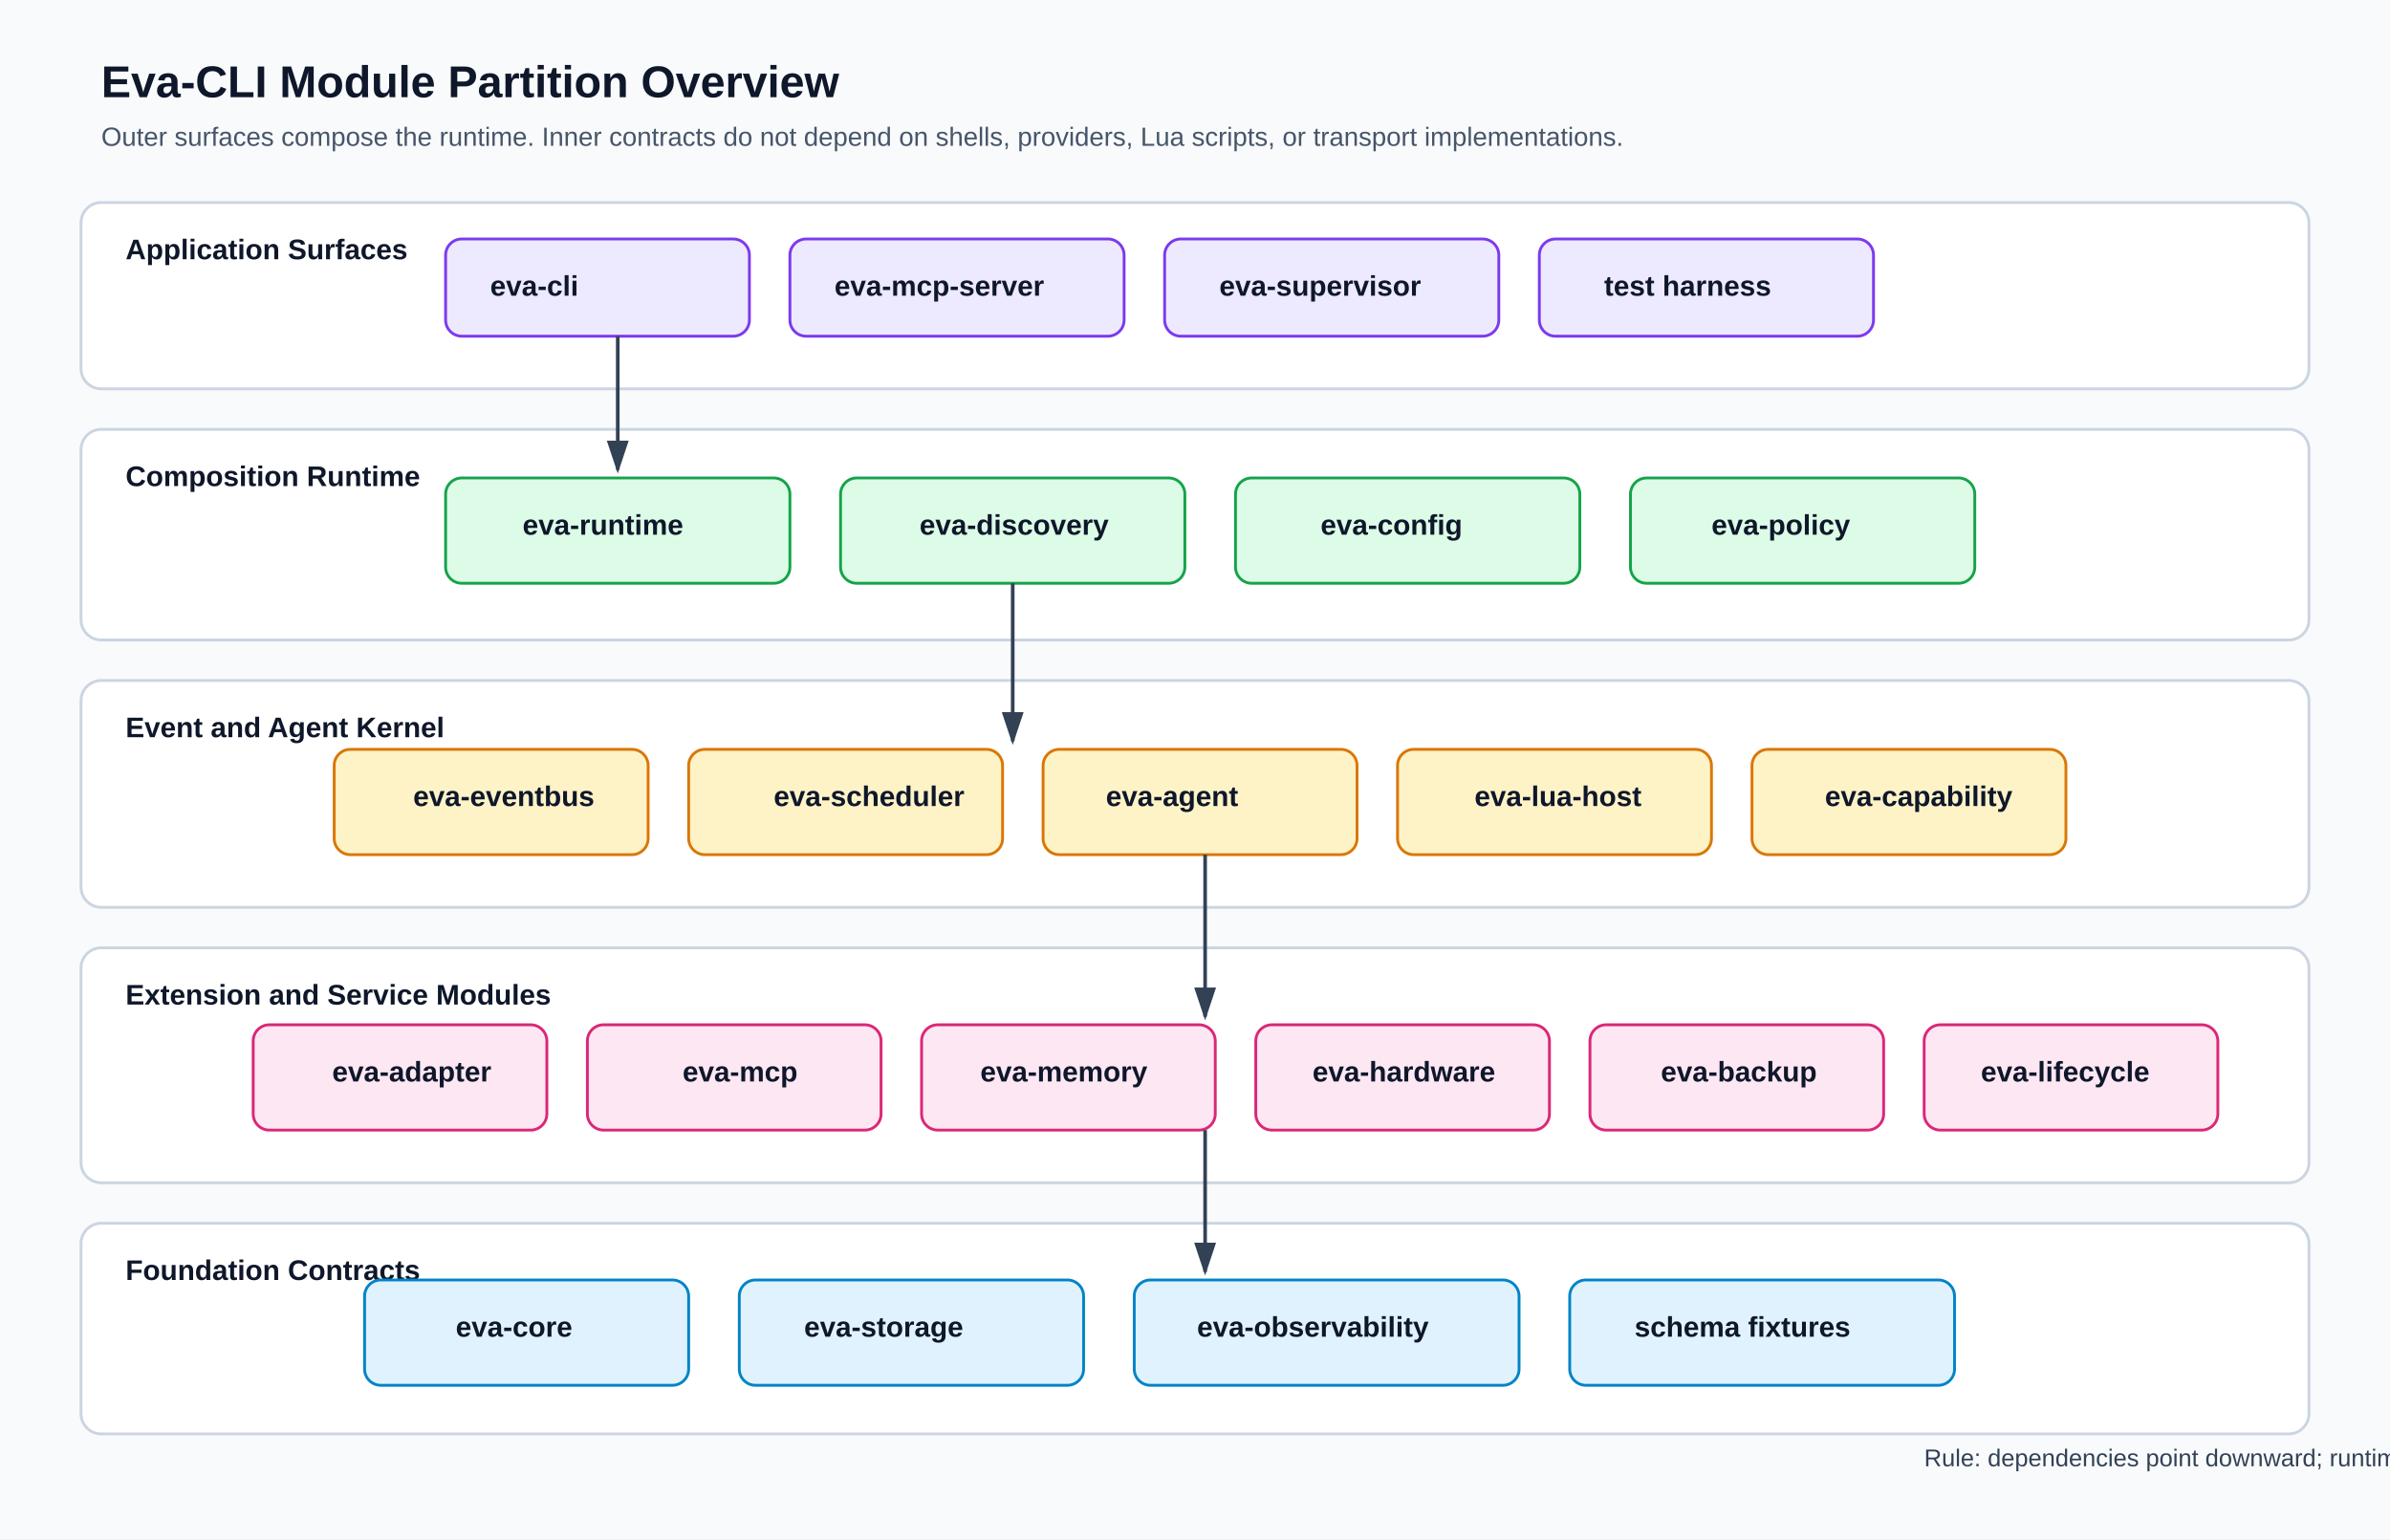
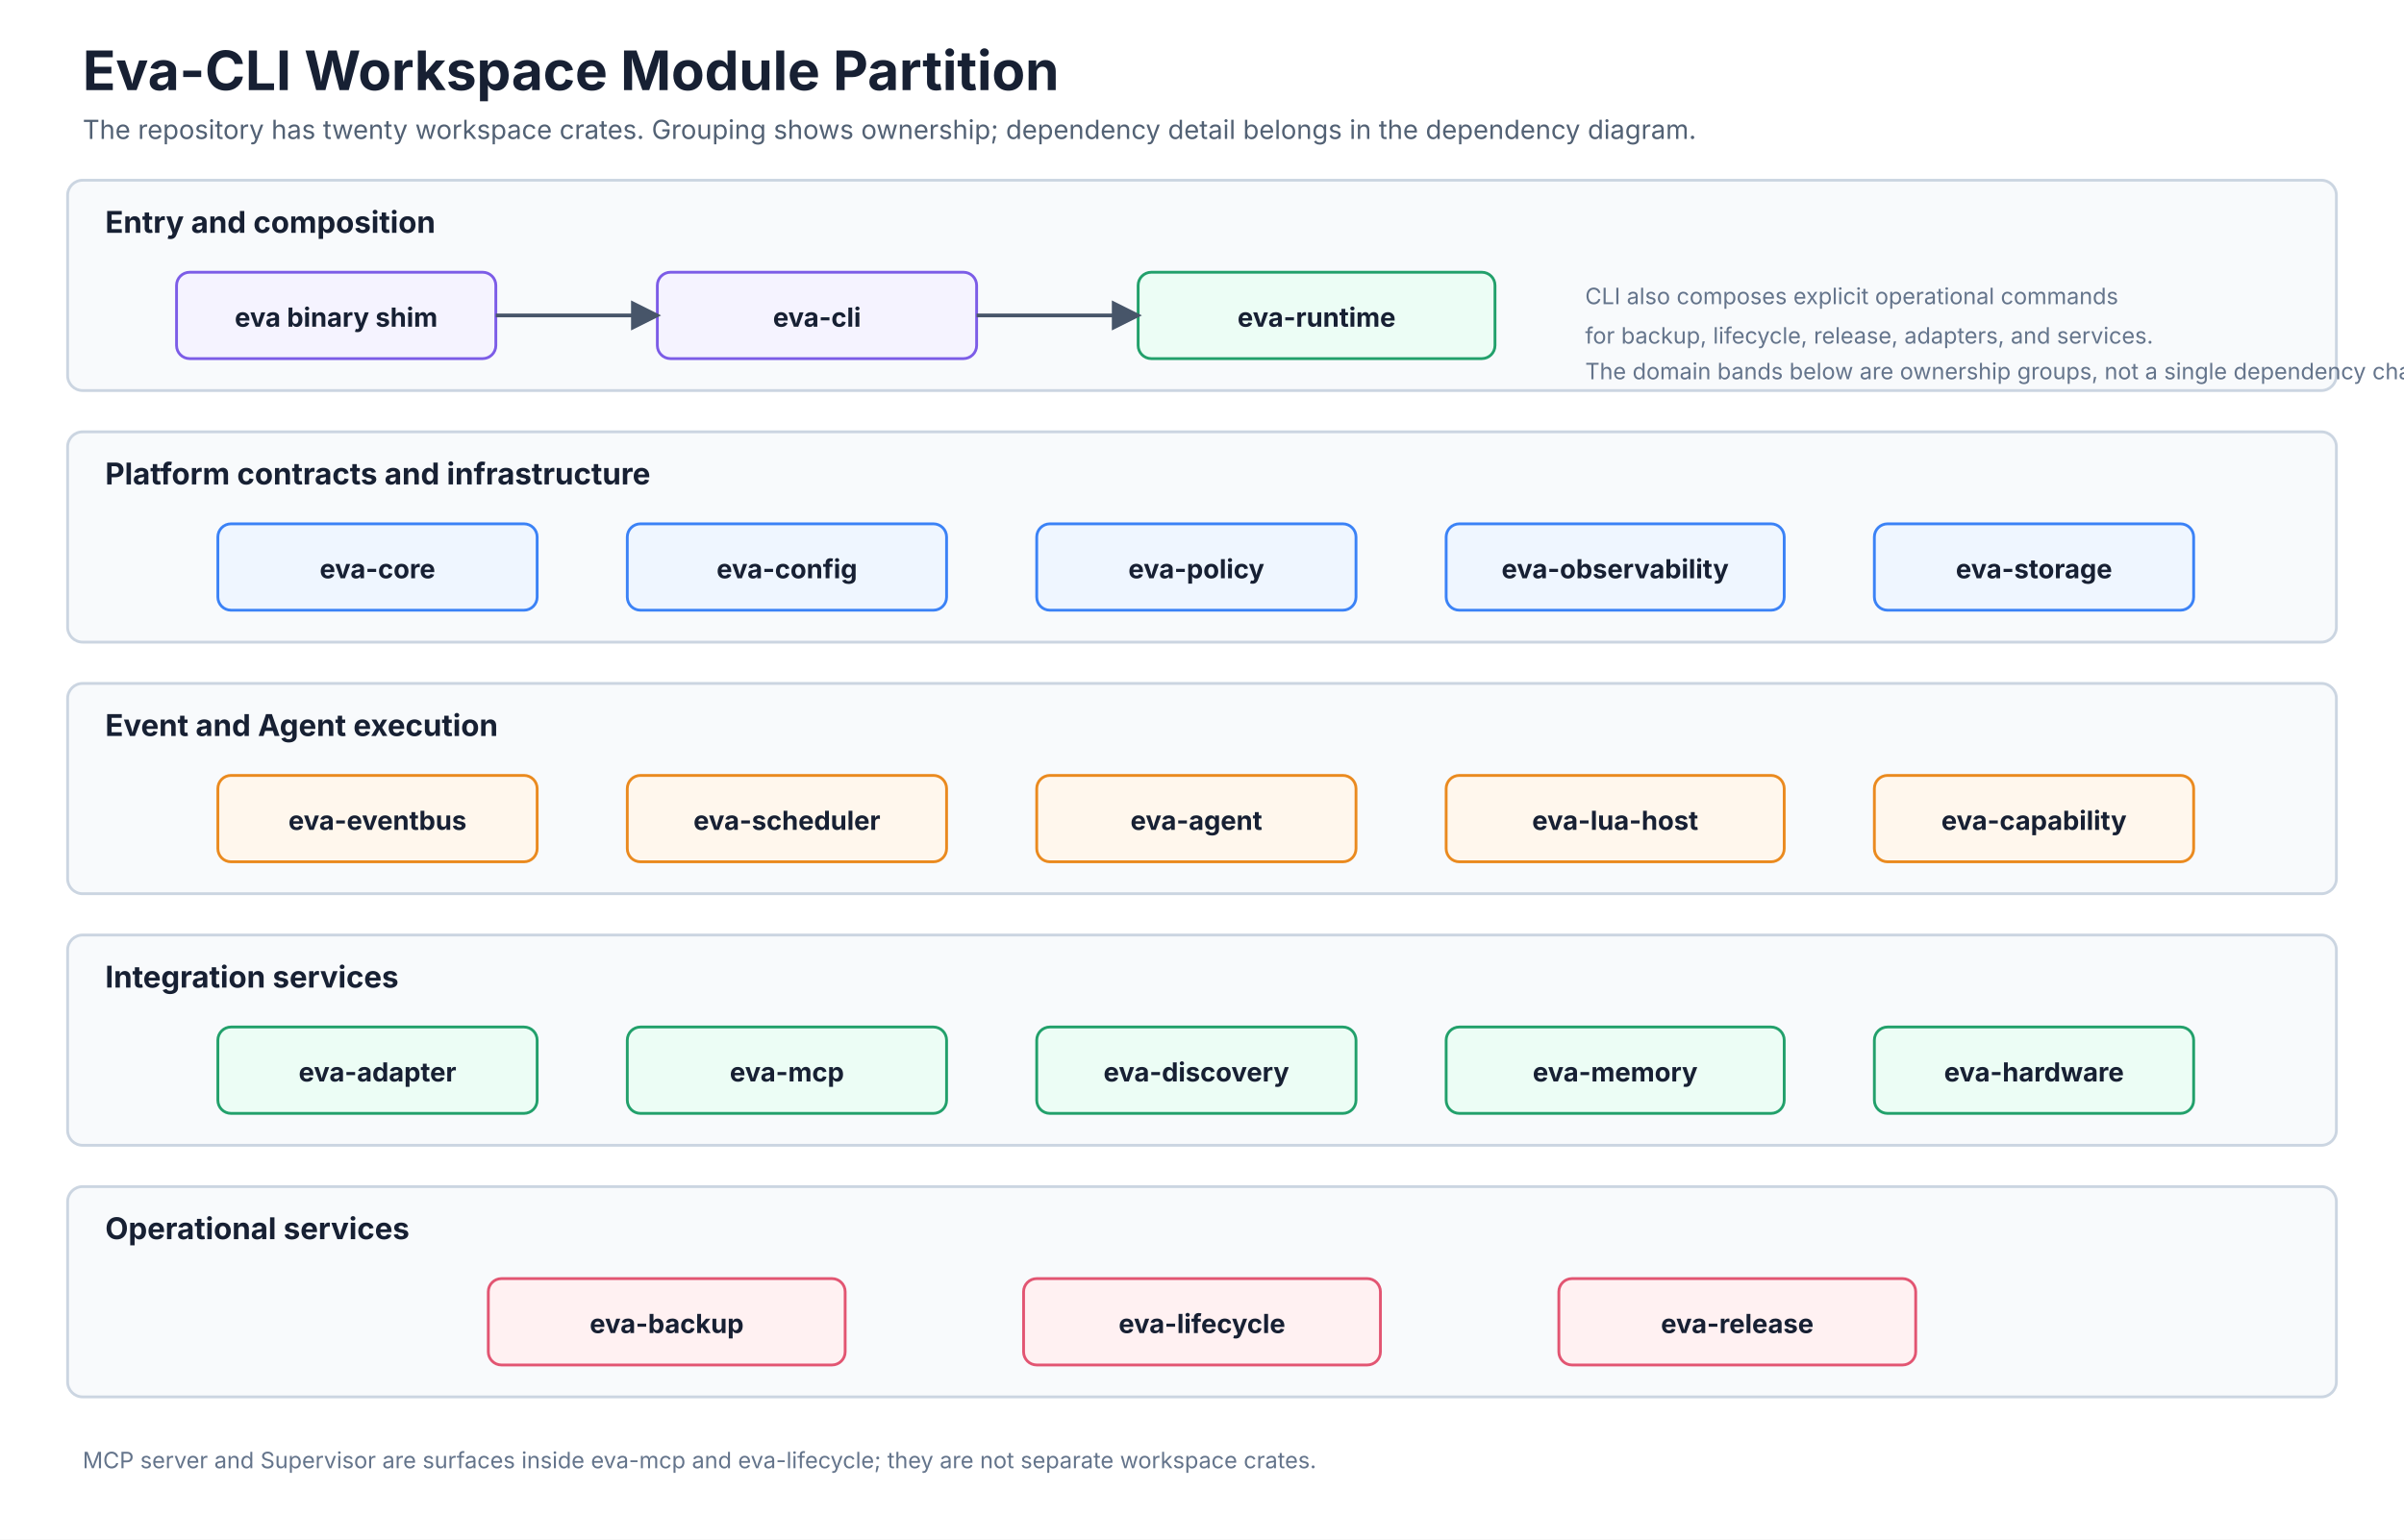
- <svg xmlns="http://www.w3.org/2000/svg" width="1180" height="760" viewBox="0 0 1180 760" role="img" aria-labelledby="title desc">
+ <svg xmlns="http://www.w3.org/2000/svg" width="1280" height="820" viewBox="0 0 1280 820" role="img" aria-labelledby="title desc">
  <defs>
+     <marker id="arrow" markerWidth="8" markerHeight="8" refX="7" refY="4" orient="auto">
+       <path d="M0 0L8 4L0 8Z" fill="#475569" />
+     </marker>
    <style>
-       .bg { fill: #f8fafc; }
-       .band { fill: #ffffff; stroke: #cbd5e1; stroke-width: 1.4; rx: 10; }
-       .foundation { fill: #e0f2fe; stroke: #0284c7; }
-       .runtime { fill: #dcfce7; stroke: #16a34a; }
-       .execution { fill: #fef3c7; stroke: #d97706; }
-       .extension { fill: #fce7f3; stroke: #db2777; }
-       .surface { fill: #ede9fe; stroke: #7c3aed; }
-       .service { fill: #f1f5f9; stroke: #64748b; }
-       .box { stroke-width: 1.4; rx: 8; }
-       .title { font: 700 22px Arial, sans-serif; fill: #0f172a; }
-       .subtitle { font: 400 13px Arial, sans-serif; fill: #475569; }
-       .label { font: 700 14px Arial, sans-serif; fill: #0f172a; }
-       .small { font: 400 12px Arial, sans-serif; fill: #334155; }
-       .arrow { stroke: #334155; stroke-width: 1.8; fill: none; marker-end: url(#arrow); }
+       text{font-family:Inter,"Segoe UI","Microsoft YaHei",sans-serif;fill:#172033}.title{font-size:29px;font-weight:700}.subtitle{font-size:14px;fill:#526174}
+       .section{font-size:16px;font-weight:700}.label{font-size:14px;font-weight:700}.small{font-size:12px;fill:#64748b}
+       .panel{fill:#f8fafc;stroke:#cbd5e1;stroke-width:1.5}.purple{fill:#f5f3ff;stroke:#7c5ce7;stroke-width:1.5}
+       .blue{fill:#eff6ff;stroke:#3b82f6;stroke-width:1.5}.green{fill:#ecfdf5;stroke:#22a06b;stroke-width:1.5}
+       .orange{fill:#fff7ed;stroke:#ea8a1f;stroke-width:1.5}.rose{fill:#fff1f2;stroke:#e25572;stroke-width:1.5}
+       .line{fill:none;stroke:#475569;stroke-width:2;marker-end:url(#arrow)}.dash{stroke-dasharray:7 6}
    </style>
-     <marker id="arrow" markerWidth="10" markerHeight="10" refX="8" refY="3" orient="auto" markerUnits="strokeWidth">
-       <path d="M0,0 L0,6 L9,3 z" fill="#334155" />
-     </marker>
  </defs>
-   <rect class="bg" x="0" y="0" width="1180" height="760" />
-   <text class="title" x="50" y="48">Eva-CLI Module Partition Overview</text>
-   <text class="subtitle" x="50" y="72">Outer surfaces compose the runtime. Inner contracts do not depend on shells, providers, Lua scripts, or transport implementations.</text>
-   <rect class="band" x="40" y="100" width="1100" height="92" />
-   <text class="label" x="62" y="128">Application Surfaces</text>
-   <rect class="box surface" x="220" y="118" width="150" height="48" />
-   <text class="label" x="242" y="146">eva-cli</text>
-   <rect class="box surface" x="390" y="118" width="165" height="48" />
-   <text class="label" x="412" y="146">eva-mcp-server</text>
-   <rect class="box surface" x="575" y="118" width="165" height="48" />
-   <text class="label" x="602" y="146">eva-supervisor</text>
-   <rect class="box surface" x="760" y="118" width="165" height="48" />
-   <text class="label" x="792" y="146">test harness</text>
-   <rect class="band" x="40" y="212" width="1100" height="104" />
-   <text class="label" x="62" y="240">Composition Runtime</text>
-   <rect class="box runtime" x="220" y="236" width="170" height="52" />
-   <text class="label" x="258" y="264">eva-runtime</text>
-   <rect class="box runtime" x="415" y="236" width="170" height="52" />
-   <text class="label" x="454" y="264">eva-discovery</text>
-   <rect class="box runtime" x="610" y="236" width="170" height="52" />
-   <text class="label" x="652" y="264">eva-config</text>
-   <rect class="box runtime" x="805" y="236" width="170" height="52" />
-   <text class="label" x="845" y="264">eva-policy</text>
-   <rect class="band" x="40" y="336" width="1100" height="112" />
-   <text class="label" x="62" y="364">Event and Agent Kernel</text>
-   <rect class="box execution" x="165" y="370" width="155" height="52" />
-   <text class="label" x="204" y="398">eva-eventbus</text>
-   <rect class="box execution" x="340" y="370" width="155" height="52" />
-   <text class="label" x="382" y="398">eva-scheduler</text>
-   <rect class="box execution" x="515" y="370" width="155" height="52" />
-   <text class="label" x="546" y="398">eva-agent</text>
-   <rect class="box execution" x="690" y="370" width="155" height="52" />
-   <text class="label" x="728" y="398">eva-lua-host</text>
-   <rect class="box execution" x="865" y="370" width="155" height="52" />
-   <text class="label" x="901" y="398">eva-capability</text>
-   <rect class="band" x="40" y="468" width="1100" height="116" />
-   <text class="label" x="62" y="496">Extension and Service Modules</text>
-   <rect class="box extension" x="125" y="506" width="145" height="52" />
-   <text class="label" x="164" y="534">eva-adapter</text>
-   <rect class="box extension" x="290" y="506" width="145" height="52" />
-   <text class="label" x="337" y="534">eva-mcp</text>
-   <rect class="box extension" x="455" y="506" width="145" height="52" />
-   <text class="label" x="484" y="534">eva-memory</text>
-   <rect class="box extension" x="620" y="506" width="145" height="52" />
-   <text class="label" x="648" y="534">eva-hardware</text>
-   <rect class="box extension" x="785" y="506" width="145" height="52" />
-   <text class="label" x="820" y="534">eva-backup</text>
-   <rect class="box extension" x="950" y="506" width="145" height="52" />
-   <text class="label" x="978" y="534">eva-lifecycle</text>
-   <rect class="band" x="40" y="604" width="1100" height="104" />
-   <text class="label" x="62" y="632">Foundation Contracts</text>
-   <rect class="box foundation" x="180" y="632" width="160" height="52" />
-   <text class="label" x="225" y="660">eva-core</text>
-   <rect class="box foundation" x="365" y="632" width="170" height="52" />
-   <text class="label" x="397" y="660">eva-storage</text>
-   <rect class="box foundation" x="560" y="632" width="190" height="52" />
-   <text class="label" x="591" y="660">eva-observability</text>
-   <rect class="box foundation" x="775" y="632" width="190" height="52" />
-   <text class="label" x="807" y="660">schema fixtures</text>
-   <path class="arrow" d="M305 166 C305 198 305 204 305 232" />
-   <path class="arrow" d="M500 288 C500 326 500 334 500 366" />
-   <path class="arrow" d="M595 422 C595 452 595 466 595 502" />
-   <path class="arrow" d="M595 558 C595 590 595 598 595 628" />
-   <text class="small" x="950" y="724">Rule: dependencies point downward; runtime composition is the only place that wires concrete implementations.</text>
+   <rect width="1280" height="820" fill="#ffffff" />
+   <text class="title" x="44" y="48">Eva-CLI Workspace Module Partition</text>
+   <text class="subtitle" x="44" y="74">The repository has twenty workspace crates. Grouping shows ownership; dependency detail belongs in the dependency diagram.</text>
+   <rect class="panel" x="36" y="96" width="1208" height="112" rx="8" />
+   <text class="section" x="56" y="124">Entry and composition</text>
+   <rect class="purple" x="94" y="145" width="170" height="46" rx="7" />
+   <text class="label" x="179" y="174" text-anchor="middle">eva binary shim</text>
+   <rect class="purple" x="350" y="145" width="170" height="46" rx="7" />
+   <text class="label" x="435" y="174" text-anchor="middle">eva-cli</text>
+   <rect class="green" x="606" y="145" width="190" height="46" rx="7" />
+   <text class="label" x="701" y="174" text-anchor="middle">eva-runtime</text>
+   <path class="line" d="M264 168H350" />
+   <path class="line" d="M520 168H606" />
+   <text class="small" x="844" y="162">CLI also composes explicit operational commands</text>
+   <text class="small" x="844" y="183">for backup, lifecycle, release, adapters, and services.</text>
+   <rect class="panel" x="36" y="230" width="1208" height="112" rx="8" />
+   <text class="section" x="56" y="258">Platform contracts and infrastructure</text>
+   <rect class="blue" x="116" y="279" width="170" height="46" rx="7" />
+   <text class="label" x="201" y="308" text-anchor="middle">eva-core</text>
+   <rect class="blue" x="334" y="279" width="170" height="46" rx="7" />
+   <text class="label" x="419" y="308" text-anchor="middle">eva-config</text>
+   <rect class="blue" x="552" y="279" width="170" height="46" rx="7" />
+   <text class="label" x="637" y="308" text-anchor="middle">eva-policy</text>
+   <rect class="blue" x="770" y="279" width="180" height="46" rx="7" />
+   <text class="label" x="860" y="308" text-anchor="middle">eva-observability</text>
+   <rect class="blue" x="998" y="279" width="170" height="46" rx="7" />
+   <text class="label" x="1083" y="308" text-anchor="middle">eva-storage</text>
+   <rect class="panel" x="36" y="364" width="1208" height="112" rx="8" />
+   <text class="section" x="56" y="392">Event and Agent execution</text>
+   <rect class="orange" x="116" y="413" width="170" height="46" rx="7" />
+   <text class="label" x="201" y="442" text-anchor="middle">eva-eventbus</text>
+   <rect class="orange" x="334" y="413" width="170" height="46" rx="7" />
+   <text class="label" x="419" y="442" text-anchor="middle">eva-scheduler</text>
+   <rect class="orange" x="552" y="413" width="170" height="46" rx="7" />
+   <text class="label" x="637" y="442" text-anchor="middle">eva-agent</text>
+   <rect class="orange" x="770" y="413" width="180" height="46" rx="7" />
+   <text class="label" x="860" y="442" text-anchor="middle">eva-lua-host</text>
+   <rect class="orange" x="998" y="413" width="170" height="46" rx="7" />
+   <text class="label" x="1083" y="442" text-anchor="middle">eva-capability</text>
+   <rect class="panel" x="36" y="498" width="1208" height="112" rx="8" />
+   <text class="section" x="56" y="526">Integration services</text>
+   <rect class="green" x="116" y="547" width="170" height="46" rx="7" />
+   <text class="label" x="201" y="576" text-anchor="middle">eva-adapter</text>
+   <rect class="green" x="334" y="547" width="170" height="46" rx="7" />
+   <text class="label" x="419" y="576" text-anchor="middle">eva-mcp</text>
+   <rect class="green" x="552" y="547" width="170" height="46" rx="7" />
+   <text class="label" x="637" y="576" text-anchor="middle">eva-discovery</text>
+   <rect class="green" x="770" y="547" width="180" height="46" rx="7" />
+   <text class="label" x="860" y="576" text-anchor="middle">eva-memory</text>
+   <rect class="green" x="998" y="547" width="170" height="46" rx="7" />
+   <text class="label" x="1083" y="576" text-anchor="middle">eva-hardware</text>
+   <rect class="panel" x="36" y="632" width="1208" height="112" rx="8" />
+   <text class="section" x="56" y="660">Operational services</text>
+   <rect class="rose" x="260" y="681" width="190" height="46" rx="7" />
+   <text class="label" x="355" y="710" text-anchor="middle">eva-backup</text>
+   <rect class="rose" x="545" y="681" width="190" height="46" rx="7" />
+   <text class="label" x="640" y="710" text-anchor="middle">eva-lifecycle</text>
+   <rect class="rose" x="830" y="681" width="190" height="46" rx="7" />
+   <text class="label" x="925" y="710" text-anchor="middle">eva-release</text>
+   <text class="small" x="844" y="202">The domain bands below are ownership groups, not a single dependency chain.</text>
+   <text class="small" x="44" y="782">MCP server and Supervisor are surfaces inside eva-mcp and eva-lifecycle; they are not separate workspace crates.</text>
</svg>
